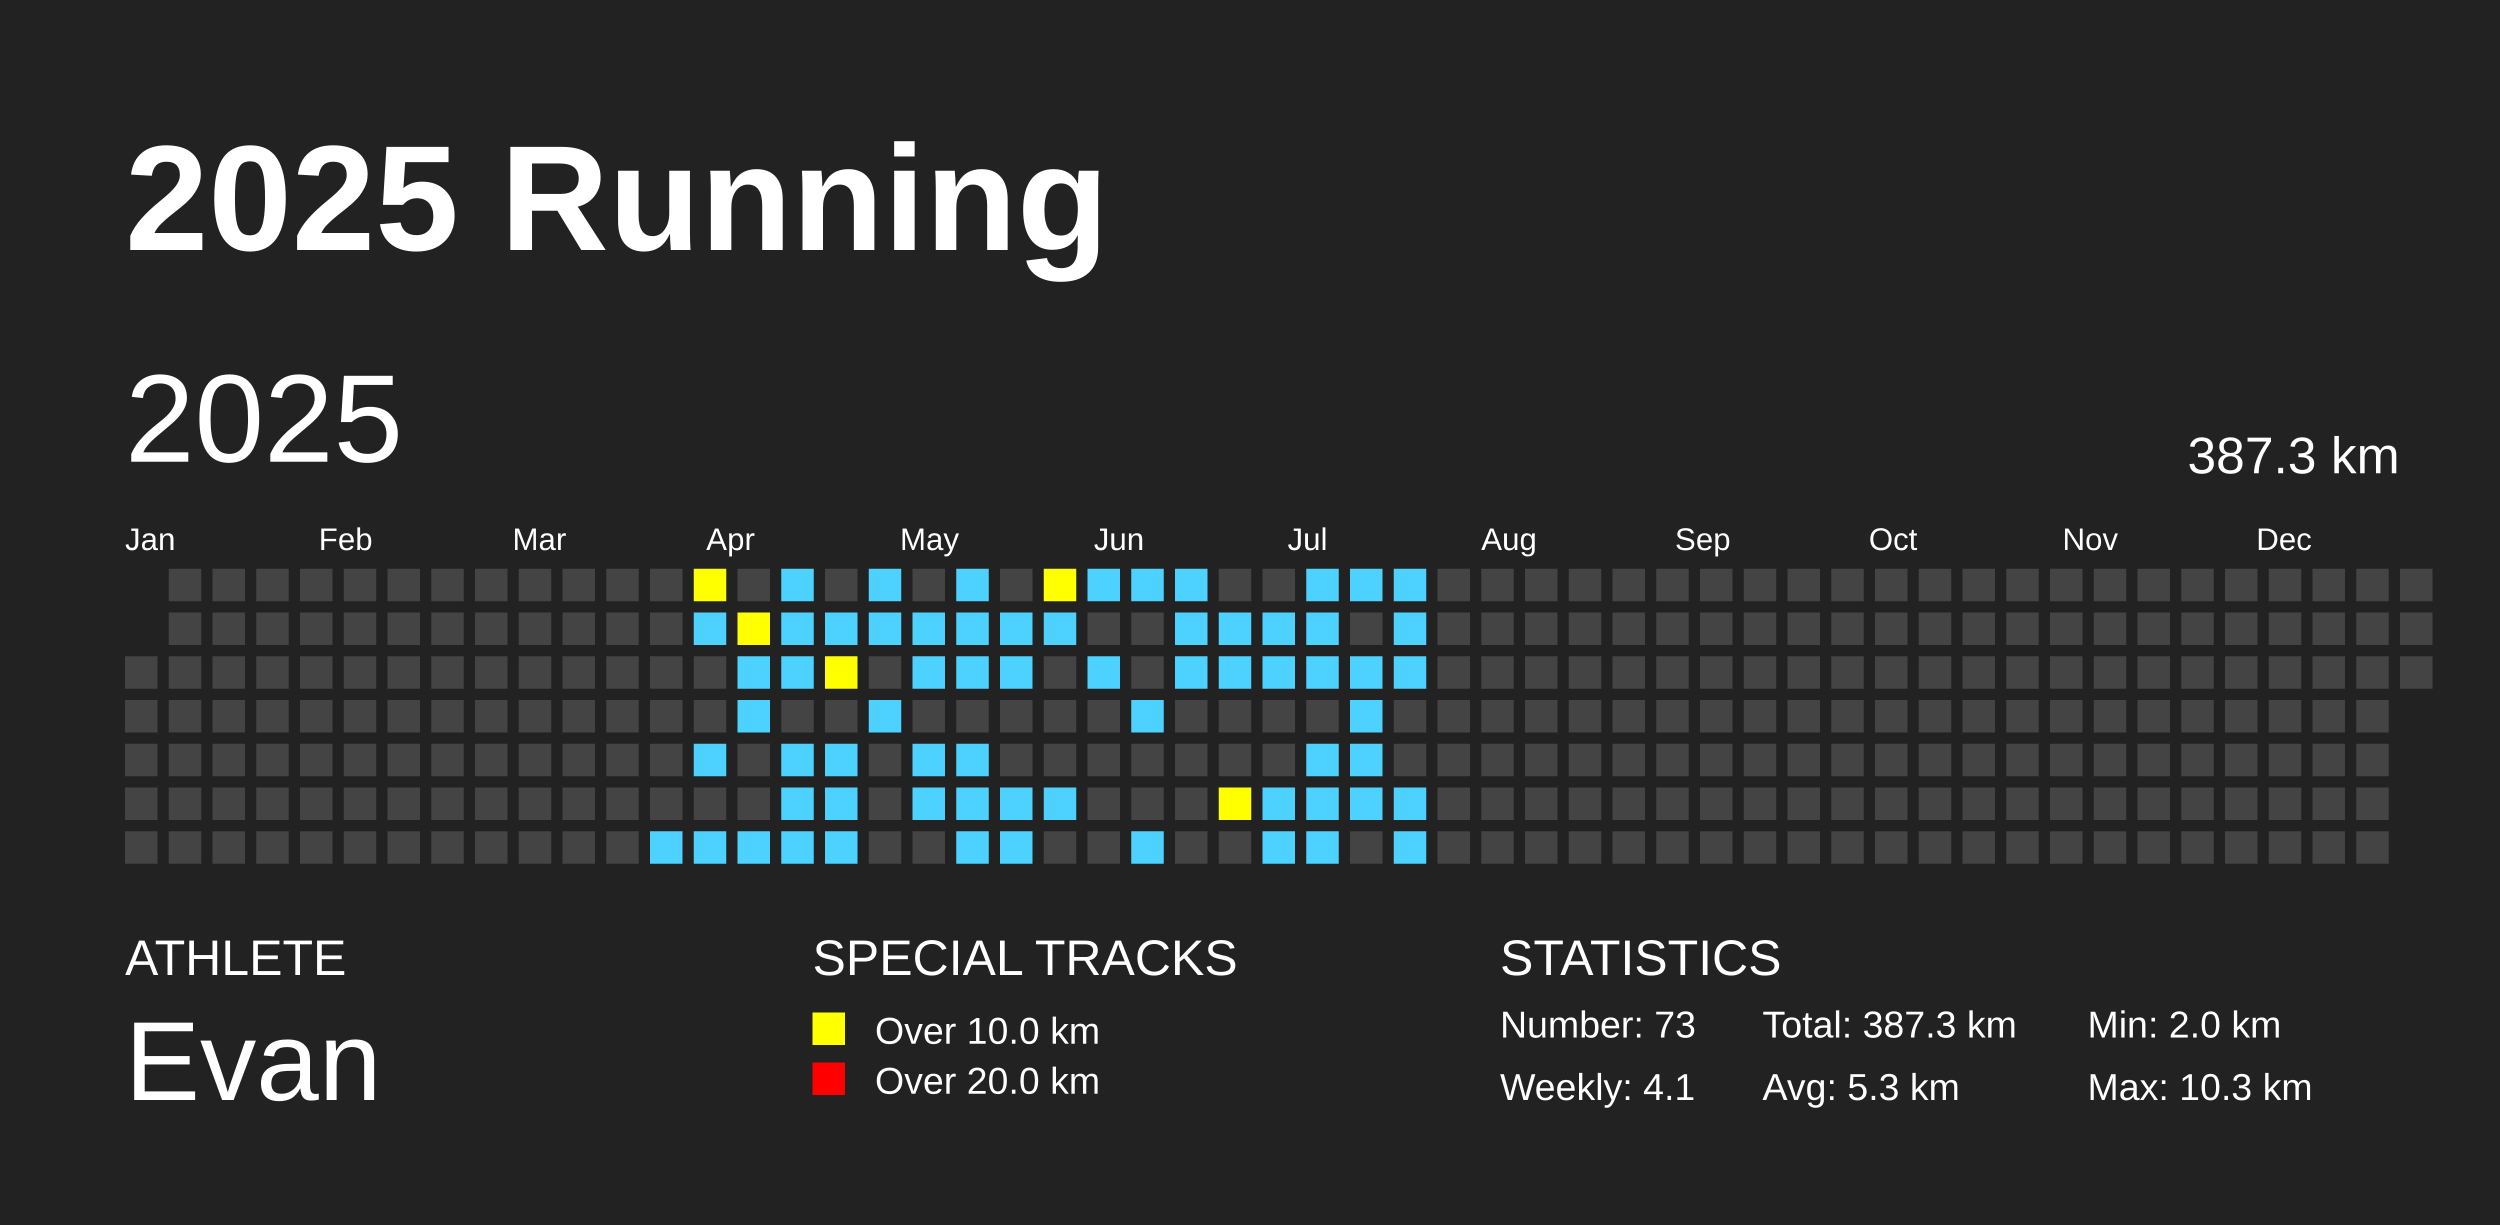
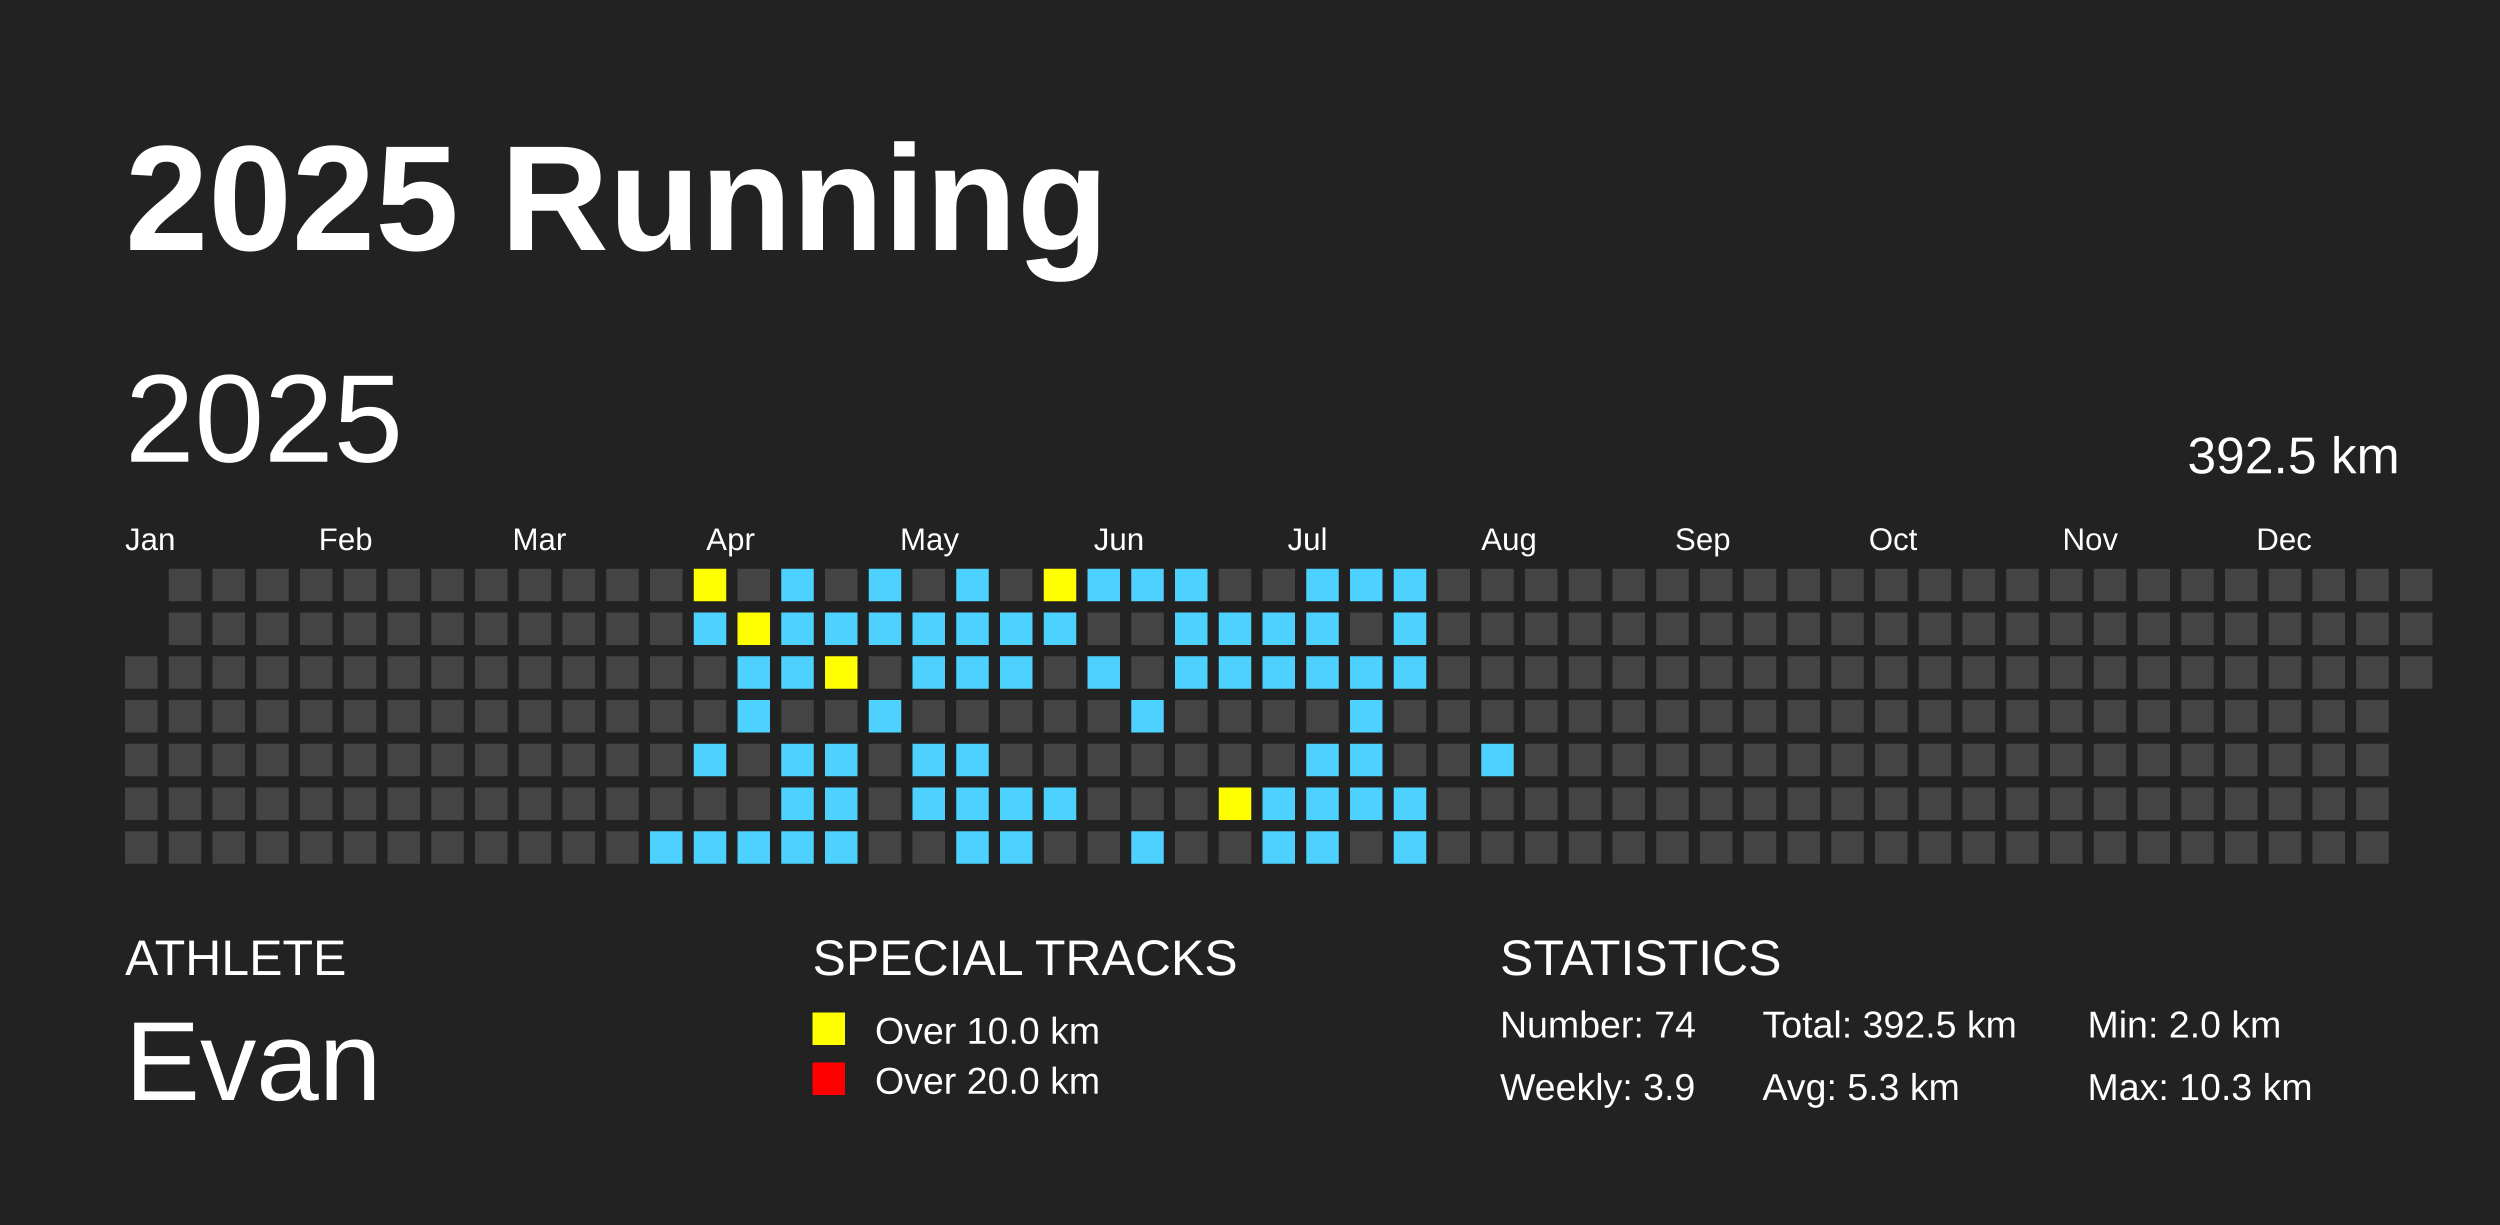
<svg xmlns="http://www.w3.org/2000/svg" baseProfile="full" height="98mm" version="1.1" viewBox="0,0,200,98" width="200mm">
  <defs />
  <rect fill="#222222" height="98" width="200" x="0" y="0" />
  <text fill="#FFFFFF" style="font-size:12px; font-family:Arial; font-weight:bold;" x="10" y="20">2025 Running</text>
  <text fill="#FFFFFF" style="font-size:4px; font-family:Arial" x="10" y="78">ATHLETE</text>
  <text fill="#FFFFFF" style="font-size:9px; font-family:Arial" x="10" y="88">Evan</text>
  <text fill="#FFFFFF" style="font-size:4px; font-family:Arial" x="65" y="78">SPECIAL TRACKS</text>
  <rect fill="yellow" height="2.6" width="2.6" x="65" y="81" />
  <text fill="#FFFFFF" style="font-size:3px; font-family:Arial" x="70" y="83.5">Over 10.0 km</text>
  <rect fill="red" height="2.6" width="2.6" x="65" y="85" />
  <text fill="#FFFFFF" style="font-size:3px; font-family:Arial" x="70" y="87.5">Over 20.0 km</text>
  <text fill="#FFFFFF" style="font-size:4px; font-family:Arial" x="120" y="78">STATISTICS</text>
-   <text fill="#FFFFFF" style="font-size:3px; font-family:Arial" x="120" y="83">Number: 73</text>
-   <text fill="#FFFFFF" style="font-size:3px; font-family:Arial" x="120" y="88">Weekly: 4.1</text>
-   <text fill="#FFFFFF" style="font-size:3px; font-family:Arial" x="141" y="83">Total: 387.3 km</text>
+   <text fill="#FFFFFF" style="font-size:3px; font-family:Arial" x="120" y="83">Number: 74</text>
+   <text fill="#FFFFFF" style="font-size:3px; font-family:Arial" x="120" y="88">Weekly: 3.9</text>
+   <text fill="#FFFFFF" style="font-size:3px; font-family:Arial" x="141" y="83">Total: 392.5 km</text>
  <text fill="#FFFFFF" style="font-size:3px; font-family:Arial" x="141" y="88">Avg: 5.3 km</text>
  <text fill="#FFFFFF" style="font-size:3px; font-family:Arial" x="167" y="83">Min: 2.0 km</text>
  <text fill="#FFFFFF" style="font-size:3px; font-family:Arial" x="167" y="88">Max: 10.3 km</text>
  <text dominant-baseline="hanging" fill="#FFFFFF" style="font-size:10.0px; font-family:Arial;" x="10" y="30">2025</text>
-   <text dominant-baseline="hanging" fill="#FFFFFF" style="font-size:4.125px; font-family:Arial;" x="175" y="35">387.3 km</text>
+   <text dominant-baseline="hanging" fill="#FFFFFF" style="font-size:4.125px; font-family:Arial;" x="175" y="35">392.5 km</text>
  <text fill="#FFFFFF" style="font-size:2.5px; font-family:Arial" x="10.0" y="44">Jan</text>
  <text fill="#FFFFFF" style="font-size:2.5px; font-family:Arial" x="25.5" y="44">Feb</text>
  <text fill="#FFFFFF" style="font-size:2.5px; font-family:Arial" x="41.0" y="44">Mar</text>
  <text fill="#FFFFFF" style="font-size:2.5px; font-family:Arial" x="56.5" y="44">Apr</text>
  <text fill="#FFFFFF" style="font-size:2.5px; font-family:Arial" x="72.0" y="44">May</text>
  <text fill="#FFFFFF" style="font-size:2.5px; font-family:Arial" x="87.5" y="44">Jun</text>
  <text fill="#FFFFFF" style="font-size:2.5px; font-family:Arial" x="103.0" y="44">Jul</text>
  <text fill="#FFFFFF" style="font-size:2.5px; font-family:Arial" x="118.5" y="44">Aug</text>
  <text fill="#FFFFFF" style="font-size:2.5px; font-family:Arial" x="134.0" y="44">Sep</text>
  <text fill="#FFFFFF" style="font-size:2.5px; font-family:Arial" x="149.5" y="44">Oct</text>
  <text fill="#FFFFFF" style="font-size:2.5px; font-family:Arial" x="165.0" y="44">Nov</text>
  <text fill="#FFFFFF" style="font-size:2.5px; font-family:Arial" x="180.5" y="44">Dec</text>
  <rect fill="#444444" height="2.6" width="2.6" x="10.0" y="52.5" />
  <rect fill="#444444" height="2.6" width="2.6" x="10.0" y="56.0" />
  <rect fill="#444444" height="2.6" width="2.6" x="10.0" y="59.5" />
  <rect fill="#444444" height="2.6" width="2.6" x="10.0" y="63.0" />
  <rect fill="#444444" height="2.6" width="2.6" x="10.0" y="66.5" />
  <rect fill="#444444" height="2.6" width="2.6" x="13.5" y="45.5" />
  <rect fill="#444444" height="2.6" width="2.6" x="13.5" y="49.0" />
  <rect fill="#444444" height="2.6" width="2.6" x="13.5" y="52.5" />
  <rect fill="#444444" height="2.6" width="2.6" x="13.5" y="56.0" />
  <rect fill="#444444" height="2.6" width="2.6" x="13.5" y="59.5" />
  <rect fill="#444444" height="2.6" width="2.6" x="13.5" y="63.0" />
  <rect fill="#444444" height="2.6" width="2.6" x="13.5" y="66.5" />
  <rect fill="#444444" height="2.6" width="2.6" x="17.0" y="45.5" />
  <rect fill="#444444" height="2.6" width="2.6" x="17.0" y="49.0" />
  <rect fill="#444444" height="2.6" width="2.6" x="17.0" y="52.5" />
  <rect fill="#444444" height="2.6" width="2.6" x="17.0" y="56.0" />
  <rect fill="#444444" height="2.6" width="2.6" x="17.0" y="59.5" />
  <rect fill="#444444" height="2.6" width="2.6" x="17.0" y="63.0" />
  <rect fill="#444444" height="2.6" width="2.6" x="17.0" y="66.5" />
  <rect fill="#444444" height="2.6" width="2.6" x="20.5" y="45.5" />
  <rect fill="#444444" height="2.6" width="2.6" x="20.5" y="49.0" />
  <rect fill="#444444" height="2.6" width="2.6" x="20.5" y="52.5" />
  <rect fill="#444444" height="2.6" width="2.6" x="20.5" y="56.0" />
  <rect fill="#444444" height="2.6" width="2.6" x="20.5" y="59.5" />
  <rect fill="#444444" height="2.6" width="2.6" x="20.5" y="63.0" />
  <rect fill="#444444" height="2.6" width="2.6" x="20.5" y="66.5" />
  <rect fill="#444444" height="2.6" width="2.6" x="24.0" y="45.5" />
  <rect fill="#444444" height="2.6" width="2.6" x="24.0" y="49.0" />
  <rect fill="#444444" height="2.6" width="2.6" x="24.0" y="52.5" />
  <rect fill="#444444" height="2.6" width="2.6" x="24.0" y="56.0" />
  <rect fill="#444444" height="2.6" width="2.6" x="24.0" y="59.5" />
  <rect fill="#444444" height="2.6" width="2.6" x="24.0" y="63.0" />
  <rect fill="#444444" height="2.6" width="2.6" x="24.0" y="66.5" />
  <rect fill="#444444" height="2.6" width="2.6" x="27.5" y="45.5" />
  <rect fill="#444444" height="2.6" width="2.6" x="27.5" y="49.0" />
  <rect fill="#444444" height="2.6" width="2.6" x="27.5" y="52.5" />
  <rect fill="#444444" height="2.6" width="2.6" x="27.5" y="56.0" />
  <rect fill="#444444" height="2.6" width="2.6" x="27.5" y="59.5" />
  <rect fill="#444444" height="2.6" width="2.6" x="27.5" y="63.0" />
  <rect fill="#444444" height="2.6" width="2.6" x="27.5" y="66.5" />
  <rect fill="#444444" height="2.6" width="2.6" x="31.0" y="45.5" />
  <rect fill="#444444" height="2.6" width="2.6" x="31.0" y="49.0" />
  <rect fill="#444444" height="2.6" width="2.6" x="31.0" y="52.5" />
  <rect fill="#444444" height="2.6" width="2.6" x="31.0" y="56.0" />
  <rect fill="#444444" height="2.6" width="2.6" x="31.0" y="59.5" />
  <rect fill="#444444" height="2.6" width="2.6" x="31.0" y="63.0" />
  <rect fill="#444444" height="2.6" width="2.6" x="31.0" y="66.5" />
  <rect fill="#444444" height="2.6" width="2.6" x="34.5" y="45.5" />
  <rect fill="#444444" height="2.6" width="2.6" x="34.5" y="49.0" />
  <rect fill="#444444" height="2.6" width="2.6" x="34.5" y="52.5" />
  <rect fill="#444444" height="2.6" width="2.6" x="34.5" y="56.0" />
  <rect fill="#444444" height="2.6" width="2.6" x="34.5" y="59.5" />
  <rect fill="#444444" height="2.6" width="2.6" x="34.5" y="63.0" />
  <rect fill="#444444" height="2.6" width="2.6" x="34.5" y="66.5" />
  <rect fill="#444444" height="2.6" width="2.6" x="38.0" y="45.5" />
  <rect fill="#444444" height="2.6" width="2.6" x="38.0" y="49.0" />
  <rect fill="#444444" height="2.6" width="2.6" x="38.0" y="52.5" />
  <rect fill="#444444" height="2.6" width="2.6" x="38.0" y="56.0" />
  <rect fill="#444444" height="2.6" width="2.6" x="38.0" y="59.5" />
  <rect fill="#444444" height="2.6" width="2.6" x="38.0" y="63.0" />
  <rect fill="#444444" height="2.6" width="2.6" x="38.0" y="66.5" />
  <rect fill="#444444" height="2.6" width="2.6" x="41.5" y="45.5" />
  <rect fill="#444444" height="2.6" width="2.6" x="41.5" y="49.0" />
  <rect fill="#444444" height="2.6" width="2.6" x="41.5" y="52.5" />
  <rect fill="#444444" height="2.6" width="2.6" x="41.5" y="56.0" />
  <rect fill="#444444" height="2.6" width="2.6" x="41.5" y="59.5" />
  <rect fill="#444444" height="2.6" width="2.6" x="41.5" y="63.0" />
  <rect fill="#444444" height="2.6" width="2.6" x="41.5" y="66.5" />
  <rect fill="#444444" height="2.6" width="2.6" x="45.0" y="45.5" />
  <rect fill="#444444" height="2.6" width="2.6" x="45.0" y="49.0" />
  <rect fill="#444444" height="2.6" width="2.6" x="45.0" y="52.5" />
  <rect fill="#444444" height="2.6" width="2.6" x="45.0" y="56.0" />
  <rect fill="#444444" height="2.6" width="2.6" x="45.0" y="59.5" />
  <rect fill="#444444" height="2.6" width="2.6" x="45.0" y="63.0" />
  <rect fill="#444444" height="2.6" width="2.6" x="45.0" y="66.5" />
  <rect fill="#444444" height="2.6" width="2.6" x="48.5" y="45.5" />
  <rect fill="#444444" height="2.6" width="2.6" x="48.5" y="49.0" />
  <rect fill="#444444" height="2.6" width="2.6" x="48.5" y="52.5" />
  <rect fill="#444444" height="2.6" width="2.6" x="48.5" y="56.0" />
  <rect fill="#444444" height="2.6" width="2.6" x="48.5" y="59.5" />
  <rect fill="#444444" height="2.6" width="2.6" x="48.5" y="63.0" />
  <rect fill="#444444" height="2.6" width="2.6" x="48.5" y="66.5" />
  <rect fill="#444444" height="2.6" width="2.6" x="52.0" y="45.5" />
  <rect fill="#444444" height="2.6" width="2.6" x="52.0" y="49.0" />
  <rect fill="#444444" height="2.6" width="2.6" x="52.0" y="52.5" />
  <rect fill="#444444" height="2.6" width="2.6" x="52.0" y="56.0" />
  <rect fill="#444444" height="2.6" width="2.6" x="52.0" y="59.5" />
  <rect fill="#444444" height="2.6" width="2.6" x="52.0" y="63.0" />
  <rect fill="#4DD2FF" height="2.6" width="2.6" x="52.0" y="66.5" />
  <rect fill="yellow" height="2.6" width="2.6" x="55.5" y="45.5" />
  <rect fill="#4DD2FF" height="2.6" width="2.6" x="55.5" y="49.0" />
  <rect fill="#444444" height="2.6" width="2.6" x="55.5" y="52.5" />
  <rect fill="#444444" height="2.6" width="2.6" x="55.5" y="56.0" />
  <rect fill="#4DD2FF" height="2.6" width="2.6" x="55.5" y="59.5" />
  <rect fill="#444444" height="2.6" width="2.6" x="55.5" y="63.0" />
  <rect fill="#4DD2FF" height="2.6" width="2.6" x="55.5" y="66.5" />
  <rect fill="#444444" height="2.6" width="2.6" x="59.0" y="45.5" />
  <rect fill="yellow" height="2.6" width="2.6" x="59.0" y="49.0" />
  <rect fill="#4DD2FF" height="2.6" width="2.6" x="59.0" y="52.5" />
  <rect fill="#4DD2FF" height="2.6" width="2.6" x="59.0" y="56.0" />
  <rect fill="#444444" height="2.6" width="2.6" x="59.0" y="59.5" />
  <rect fill="#444444" height="2.6" width="2.6" x="59.0" y="63.0" />
  <rect fill="#4DD2FF" height="2.6" width="2.6" x="59.0" y="66.5" />
  <rect fill="#4DD2FF" height="2.6" width="2.6" x="62.5" y="45.5" />
  <rect fill="#4DD2FF" height="2.6" width="2.6" x="62.5" y="49.0" />
  <rect fill="#4DD2FF" height="2.6" width="2.6" x="62.5" y="52.5" />
  <rect fill="#444444" height="2.6" width="2.6" x="62.5" y="56.0" />
  <rect fill="#4DD2FF" height="2.6" width="2.6" x="62.5" y="59.5" />
  <rect fill="#4DD2FF" height="2.6" width="2.6" x="62.5" y="63.0" />
  <rect fill="#4DD2FF" height="2.6" width="2.6" x="62.5" y="66.5" />
  <rect fill="#444444" height="2.6" width="2.6" x="66.0" y="45.5" />
  <rect fill="#4DD2FF" height="2.6" width="2.6" x="66.0" y="49.0" />
  <rect fill="yellow" height="2.6" width="2.6" x="66.0" y="52.5" />
  <rect fill="#444444" height="2.6" width="2.6" x="66.0" y="56.0" />
  <rect fill="#4DD2FF" height="2.6" width="2.6" x="66.0" y="59.5" />
  <rect fill="#4DD2FF" height="2.6" width="2.6" x="66.0" y="63.0" />
  <rect fill="#4DD2FF" height="2.6" width="2.6" x="66.0" y="66.5" />
  <rect fill="#4DD2FF" height="2.6" width="2.6" x="69.5" y="45.5" />
  <rect fill="#4DD2FF" height="2.6" width="2.6" x="69.5" y="49.0" />
  <rect fill="#444444" height="2.6" width="2.6" x="69.5" y="52.5" />
  <rect fill="#4DD2FF" height="2.6" width="2.6" x="69.5" y="56.0" />
  <rect fill="#444444" height="2.6" width="2.6" x="69.5" y="59.5" />
  <rect fill="#444444" height="2.6" width="2.6" x="69.5" y="63.0" />
  <rect fill="#444444" height="2.6" width="2.6" x="69.5" y="66.5" />
  <rect fill="#444444" height="2.6" width="2.6" x="73.0" y="45.5" />
  <rect fill="#4DD2FF" height="2.6" width="2.6" x="73.0" y="49.0" />
  <rect fill="#4DD2FF" height="2.6" width="2.6" x="73.0" y="52.5" />
  <rect fill="#444444" height="2.6" width="2.6" x="73.0" y="56.0" />
  <rect fill="#4DD2FF" height="2.6" width="2.6" x="73.0" y="59.5" />
  <rect fill="#4DD2FF" height="2.6" width="2.6" x="73.0" y="63.0" />
  <rect fill="#444444" height="2.6" width="2.6" x="73.0" y="66.5" />
  <rect fill="#4DD2FF" height="2.6" width="2.6" x="76.5" y="45.5" />
  <rect fill="#4DD2FF" height="2.6" width="2.6" x="76.5" y="49.0" />
  <rect fill="#4DD2FF" height="2.6" width="2.6" x="76.5" y="52.5" />
  <rect fill="#444444" height="2.6" width="2.6" x="76.5" y="56.0" />
  <rect fill="#4DD2FF" height="2.6" width="2.6" x="76.5" y="59.5" />
  <rect fill="#4DD2FF" height="2.6" width="2.6" x="76.5" y="63.0" />
  <rect fill="#4DD2FF" height="2.6" width="2.6" x="76.5" y="66.5" />
  <rect fill="#444444" height="2.6" width="2.6" x="80.0" y="45.5" />
  <rect fill="#4DD2FF" height="2.6" width="2.6" x="80.0" y="49.0" />
  <rect fill="#4DD2FF" height="2.6" width="2.6" x="80.0" y="52.5" />
  <rect fill="#444444" height="2.6" width="2.6" x="80.0" y="56.0" />
  <rect fill="#444444" height="2.6" width="2.6" x="80.0" y="59.5" />
  <rect fill="#4DD2FF" height="2.6" width="2.6" x="80.0" y="63.0" />
  <rect fill="#4DD2FF" height="2.6" width="2.6" x="80.0" y="66.5" />
  <rect fill="yellow" height="2.6" width="2.6" x="83.5" y="45.5" />
  <rect fill="#4DD2FF" height="2.6" width="2.6" x="83.5" y="49.0" />
  <rect fill="#444444" height="2.6" width="2.6" x="83.5" y="52.5" />
  <rect fill="#444444" height="2.6" width="2.6" x="83.5" y="56.0" />
  <rect fill="#444444" height="2.6" width="2.6" x="83.5" y="59.5" />
  <rect fill="#4DD2FF" height="2.6" width="2.6" x="83.5" y="63.0" />
  <rect fill="#444444" height="2.6" width="2.6" x="83.5" y="66.5" />
  <rect fill="#4DD2FF" height="2.6" width="2.6" x="87.0" y="45.5" />
  <rect fill="#444444" height="2.6" width="2.6" x="87.0" y="49.0" />
  <rect fill="#4DD2FF" height="2.6" width="2.6" x="87.0" y="52.5" />
  <rect fill="#444444" height="2.6" width="2.6" x="87.0" y="56.0" />
  <rect fill="#444444" height="2.6" width="2.6" x="87.0" y="59.5" />
  <rect fill="#444444" height="2.6" width="2.6" x="87.0" y="63.0" />
  <rect fill="#444444" height="2.6" width="2.6" x="87.0" y="66.5" />
  <rect fill="#4DD2FF" height="2.6" width="2.6" x="90.5" y="45.5" />
  <rect fill="#444444" height="2.6" width="2.6" x="90.5" y="49.0" />
  <rect fill="#444444" height="2.6" width="2.6" x="90.5" y="52.5" />
  <rect fill="#4DD2FF" height="2.6" width="2.6" x="90.5" y="56.0" />
  <rect fill="#444444" height="2.6" width="2.6" x="90.5" y="59.5" />
  <rect fill="#444444" height="2.6" width="2.6" x="90.5" y="63.0" />
  <rect fill="#4DD2FF" height="2.6" width="2.6" x="90.5" y="66.5" />
  <rect fill="#4DD2FF" height="2.6" width="2.6" x="94.0" y="45.5" />
  <rect fill="#4DD2FF" height="2.6" width="2.6" x="94.0" y="49.0" />
  <rect fill="#4DD2FF" height="2.6" width="2.6" x="94.0" y="52.5" />
  <rect fill="#444444" height="2.6" width="2.6" x="94.0" y="56.0" />
  <rect fill="#444444" height="2.6" width="2.6" x="94.0" y="59.5" />
  <rect fill="#444444" height="2.6" width="2.6" x="94.0" y="63.0" />
  <rect fill="#444444" height="2.6" width="2.6" x="94.0" y="66.5" />
  <rect fill="#444444" height="2.6" width="2.6" x="97.5" y="45.5" />
  <rect fill="#4DD2FF" height="2.6" width="2.6" x="97.5" y="49.0" />
  <rect fill="#4DD2FF" height="2.6" width="2.6" x="97.5" y="52.5" />
  <rect fill="#444444" height="2.6" width="2.6" x="97.5" y="56.0" />
  <rect fill="#444444" height="2.6" width="2.6" x="97.5" y="59.5" />
  <rect fill="yellow" height="2.6" width="2.6" x="97.5" y="63.0" />
  <rect fill="#444444" height="2.6" width="2.6" x="97.5" y="66.5" />
  <rect fill="#444444" height="2.6" width="2.6" x="101.0" y="45.5" />
  <rect fill="#4DD2FF" height="2.6" width="2.6" x="101.0" y="49.0" />
  <rect fill="#4DD2FF" height="2.6" width="2.6" x="101.0" y="52.5" />
  <rect fill="#444444" height="2.6" width="2.6" x="101.0" y="56.0" />
  <rect fill="#444444" height="2.6" width="2.6" x="101.0" y="59.5" />
  <rect fill="#4DD2FF" height="2.6" width="2.6" x="101.0" y="63.0" />
  <rect fill="#4DD2FF" height="2.6" width="2.6" x="101.0" y="66.5" />
  <rect fill="#4DD2FF" height="2.6" width="2.6" x="104.5" y="45.5" />
  <rect fill="#4DD2FF" height="2.6" width="2.6" x="104.5" y="49.0" />
  <rect fill="#4DD2FF" height="2.6" width="2.6" x="104.5" y="52.5" />
  <rect fill="#444444" height="2.6" width="2.6" x="104.5" y="56.0" />
  <rect fill="#4DD2FF" height="2.6" width="2.6" x="104.5" y="59.5" />
  <rect fill="#4DD2FF" height="2.6" width="2.6" x="104.5" y="63.0" />
  <rect fill="#4DD2FF" height="2.6" width="2.6" x="104.5" y="66.5" />
  <rect fill="#4DD2FF" height="2.6" width="2.6" x="108.0" y="45.5" />
  <rect fill="#444444" height="2.6" width="2.6" x="108.0" y="49.0" />
  <rect fill="#4DD2FF" height="2.6" width="2.6" x="108.0" y="52.5" />
  <rect fill="#4DD2FF" height="2.6" width="2.6" x="108.0" y="56.0" />
  <rect fill="#4DD2FF" height="2.6" width="2.6" x="108.0" y="59.5" />
  <rect fill="#4DD2FF" height="2.6" width="2.6" x="108.0" y="63.0" />
  <rect fill="#444444" height="2.6" width="2.6" x="108.0" y="66.5" />
  <rect fill="#4DD2FF" height="2.6" width="2.6" x="111.5" y="45.5" />
  <rect fill="#4DD2FF" height="2.6" width="2.6" x="111.5" y="49.0" />
  <rect fill="#4DD2FF" height="2.6" width="2.6" x="111.5" y="52.5" />
  <rect fill="#444444" height="2.6" width="2.6" x="111.5" y="56.0" />
  <rect fill="#444444" height="2.6" width="2.6" x="111.5" y="59.5" />
  <rect fill="#4DD2FF" height="2.6" width="2.6" x="111.5" y="63.0" />
  <rect fill="#4DD2FF" height="2.6" width="2.6" x="111.5" y="66.5" />
  <rect fill="#444444" height="2.6" width="2.6" x="115.0" y="45.5" />
  <rect fill="#444444" height="2.6" width="2.6" x="115.0" y="49.0" />
  <rect fill="#444444" height="2.6" width="2.6" x="115.0" y="52.5" />
  <rect fill="#444444" height="2.6" width="2.6" x="115.0" y="56.0" />
  <rect fill="#444444" height="2.6" width="2.6" x="115.0" y="59.5" />
  <rect fill="#444444" height="2.6" width="2.6" x="115.0" y="63.0" />
  <rect fill="#444444" height="2.6" width="2.6" x="115.0" y="66.5" />
  <rect fill="#444444" height="2.6" width="2.6" x="118.5" y="45.5" />
  <rect fill="#444444" height="2.6" width="2.6" x="118.5" y="49.0" />
  <rect fill="#444444" height="2.6" width="2.6" x="118.5" y="52.5" />
  <rect fill="#444444" height="2.6" width="2.6" x="118.5" y="56.0" />
-   <rect fill="#444444" height="2.6" width="2.6" x="118.5" y="59.5" />
+   <rect fill="#4DD2FF" height="2.6" width="2.6" x="118.5" y="59.5" />
  <rect fill="#444444" height="2.6" width="2.6" x="118.5" y="63.0" />
  <rect fill="#444444" height="2.6" width="2.6" x="118.5" y="66.5" />
  <rect fill="#444444" height="2.6" width="2.6" x="122.0" y="45.5" />
  <rect fill="#444444" height="2.6" width="2.6" x="122.0" y="49.0" />
  <rect fill="#444444" height="2.6" width="2.6" x="122.0" y="52.5" />
  <rect fill="#444444" height="2.6" width="2.6" x="122.0" y="56.0" />
  <rect fill="#444444" height="2.6" width="2.6" x="122.0" y="59.5" />
  <rect fill="#444444" height="2.6" width="2.6" x="122.0" y="63.0" />
  <rect fill="#444444" height="2.6" width="2.6" x="122.0" y="66.5" />
  <rect fill="#444444" height="2.6" width="2.6" x="125.5" y="45.5" />
  <rect fill="#444444" height="2.6" width="2.6" x="125.5" y="49.0" />
  <rect fill="#444444" height="2.6" width="2.6" x="125.5" y="52.5" />
  <rect fill="#444444" height="2.6" width="2.6" x="125.5" y="56.0" />
  <rect fill="#444444" height="2.6" width="2.6" x="125.5" y="59.5" />
  <rect fill="#444444" height="2.6" width="2.6" x="125.5" y="63.0" />
  <rect fill="#444444" height="2.6" width="2.6" x="125.5" y="66.5" />
  <rect fill="#444444" height="2.6" width="2.6" x="129.0" y="45.5" />
  <rect fill="#444444" height="2.6" width="2.6" x="129.0" y="49.0" />
  <rect fill="#444444" height="2.6" width="2.6" x="129.0" y="52.5" />
  <rect fill="#444444" height="2.6" width="2.6" x="129.0" y="56.0" />
  <rect fill="#444444" height="2.6" width="2.6" x="129.0" y="59.5" />
  <rect fill="#444444" height="2.6" width="2.6" x="129.0" y="63.0" />
  <rect fill="#444444" height="2.6" width="2.6" x="129.0" y="66.5" />
  <rect fill="#444444" height="2.6" width="2.6" x="132.5" y="45.5" />
  <rect fill="#444444" height="2.6" width="2.6" x="132.5" y="49.0" />
  <rect fill="#444444" height="2.6" width="2.6" x="132.5" y="52.5" />
  <rect fill="#444444" height="2.6" width="2.6" x="132.5" y="56.0" />
  <rect fill="#444444" height="2.6" width="2.6" x="132.5" y="59.5" />
  <rect fill="#444444" height="2.6" width="2.6" x="132.5" y="63.0" />
  <rect fill="#444444" height="2.6" width="2.6" x="132.5" y="66.5" />
  <rect fill="#444444" height="2.6" width="2.6" x="136.0" y="45.5" />
  <rect fill="#444444" height="2.6" width="2.6" x="136.0" y="49.0" />
  <rect fill="#444444" height="2.6" width="2.6" x="136.0" y="52.5" />
  <rect fill="#444444" height="2.6" width="2.6" x="136.0" y="56.0" />
  <rect fill="#444444" height="2.6" width="2.6" x="136.0" y="59.5" />
  <rect fill="#444444" height="2.6" width="2.6" x="136.0" y="63.0" />
  <rect fill="#444444" height="2.6" width="2.6" x="136.0" y="66.5" />
  <rect fill="#444444" height="2.6" width="2.6" x="139.5" y="45.5" />
  <rect fill="#444444" height="2.6" width="2.6" x="139.5" y="49.0" />
  <rect fill="#444444" height="2.6" width="2.6" x="139.5" y="52.5" />
  <rect fill="#444444" height="2.6" width="2.6" x="139.5" y="56.0" />
  <rect fill="#444444" height="2.6" width="2.6" x="139.5" y="59.5" />
  <rect fill="#444444" height="2.6" width="2.6" x="139.5" y="63.0" />
  <rect fill="#444444" height="2.6" width="2.6" x="139.5" y="66.5" />
  <rect fill="#444444" height="2.6" width="2.6" x="143.0" y="45.5" />
  <rect fill="#444444" height="2.6" width="2.6" x="143.0" y="49.0" />
  <rect fill="#444444" height="2.6" width="2.6" x="143.0" y="52.5" />
  <rect fill="#444444" height="2.6" width="2.6" x="143.0" y="56.0" />
  <rect fill="#444444" height="2.6" width="2.6" x="143.0" y="59.5" />
  <rect fill="#444444" height="2.6" width="2.6" x="143.0" y="63.0" />
  <rect fill="#444444" height="2.6" width="2.6" x="143.0" y="66.5" />
  <rect fill="#444444" height="2.6" width="2.6" x="146.5" y="45.5" />
  <rect fill="#444444" height="2.6" width="2.6" x="146.5" y="49.0" />
  <rect fill="#444444" height="2.6" width="2.6" x="146.5" y="52.5" />
  <rect fill="#444444" height="2.6" width="2.6" x="146.5" y="56.0" />
  <rect fill="#444444" height="2.6" width="2.6" x="146.5" y="59.5" />
  <rect fill="#444444" height="2.6" width="2.6" x="146.5" y="63.0" />
  <rect fill="#444444" height="2.6" width="2.6" x="146.5" y="66.5" />
  <rect fill="#444444" height="2.6" width="2.6" x="150.0" y="45.5" />
  <rect fill="#444444" height="2.6" width="2.6" x="150.0" y="49.0" />
  <rect fill="#444444" height="2.6" width="2.6" x="150.0" y="52.5" />
  <rect fill="#444444" height="2.6" width="2.6" x="150.0" y="56.0" />
  <rect fill="#444444" height="2.6" width="2.6" x="150.0" y="59.5" />
  <rect fill="#444444" height="2.6" width="2.6" x="150.0" y="63.0" />
  <rect fill="#444444" height="2.6" width="2.6" x="150.0" y="66.5" />
  <rect fill="#444444" height="2.6" width="2.6" x="153.5" y="45.5" />
  <rect fill="#444444" height="2.6" width="2.6" x="153.5" y="49.0" />
  <rect fill="#444444" height="2.6" width="2.6" x="153.5" y="52.5" />
  <rect fill="#444444" height="2.6" width="2.6" x="153.5" y="56.0" />
  <rect fill="#444444" height="2.6" width="2.6" x="153.5" y="59.5" />
  <rect fill="#444444" height="2.6" width="2.6" x="153.5" y="63.0" />
  <rect fill="#444444" height="2.6" width="2.6" x="153.5" y="66.5" />
  <rect fill="#444444" height="2.6" width="2.6" x="157.0" y="45.5" />
  <rect fill="#444444" height="2.6" width="2.6" x="157.0" y="49.0" />
  <rect fill="#444444" height="2.6" width="2.6" x="157.0" y="52.5" />
  <rect fill="#444444" height="2.6" width="2.6" x="157.0" y="56.0" />
  <rect fill="#444444" height="2.6" width="2.6" x="157.0" y="59.5" />
  <rect fill="#444444" height="2.6" width="2.6" x="157.0" y="63.0" />
  <rect fill="#444444" height="2.6" width="2.6" x="157.0" y="66.5" />
  <rect fill="#444444" height="2.6" width="2.6" x="160.5" y="45.5" />
  <rect fill="#444444" height="2.6" width="2.6" x="160.5" y="49.0" />
  <rect fill="#444444" height="2.6" width="2.6" x="160.5" y="52.5" />
  <rect fill="#444444" height="2.6" width="2.6" x="160.5" y="56.0" />
  <rect fill="#444444" height="2.6" width="2.6" x="160.5" y="59.5" />
  <rect fill="#444444" height="2.6" width="2.6" x="160.5" y="63.0" />
  <rect fill="#444444" height="2.6" width="2.6" x="160.5" y="66.5" />
  <rect fill="#444444" height="2.6" width="2.6" x="164.0" y="45.5" />
  <rect fill="#444444" height="2.6" width="2.6" x="164.0" y="49.0" />
  <rect fill="#444444" height="2.6" width="2.6" x="164.0" y="52.5" />
  <rect fill="#444444" height="2.6" width="2.6" x="164.0" y="56.0" />
  <rect fill="#444444" height="2.6" width="2.6" x="164.0" y="59.5" />
  <rect fill="#444444" height="2.6" width="2.6" x="164.0" y="63.0" />
  <rect fill="#444444" height="2.6" width="2.6" x="164.0" y="66.5" />
  <rect fill="#444444" height="2.6" width="2.6" x="167.5" y="45.5" />
  <rect fill="#444444" height="2.6" width="2.6" x="167.5" y="49.0" />
  <rect fill="#444444" height="2.6" width="2.6" x="167.5" y="52.5" />
  <rect fill="#444444" height="2.6" width="2.6" x="167.5" y="56.0" />
  <rect fill="#444444" height="2.6" width="2.6" x="167.5" y="59.5" />
  <rect fill="#444444" height="2.6" width="2.6" x="167.5" y="63.0" />
  <rect fill="#444444" height="2.6" width="2.6" x="167.5" y="66.5" />
  <rect fill="#444444" height="2.6" width="2.6" x="171.0" y="45.5" />
  <rect fill="#444444" height="2.6" width="2.6" x="171.0" y="49.0" />
  <rect fill="#444444" height="2.6" width="2.6" x="171.0" y="52.5" />
  <rect fill="#444444" height="2.6" width="2.6" x="171.0" y="56.0" />
  <rect fill="#444444" height="2.6" width="2.6" x="171.0" y="59.5" />
  <rect fill="#444444" height="2.6" width="2.6" x="171.0" y="63.0" />
  <rect fill="#444444" height="2.6" width="2.6" x="171.0" y="66.5" />
  <rect fill="#444444" height="2.6" width="2.6" x="174.5" y="45.5" />
  <rect fill="#444444" height="2.6" width="2.6" x="174.5" y="49.0" />
  <rect fill="#444444" height="2.6" width="2.6" x="174.5" y="52.5" />
  <rect fill="#444444" height="2.6" width="2.6" x="174.5" y="56.0" />
  <rect fill="#444444" height="2.6" width="2.6" x="174.5" y="59.5" />
  <rect fill="#444444" height="2.6" width="2.6" x="174.5" y="63.0" />
  <rect fill="#444444" height="2.6" width="2.6" x="174.5" y="66.5" />
  <rect fill="#444444" height="2.6" width="2.6" x="178.0" y="45.5" />
  <rect fill="#444444" height="2.6" width="2.6" x="178.0" y="49.0" />
  <rect fill="#444444" height="2.6" width="2.6" x="178.0" y="52.5" />
  <rect fill="#444444" height="2.6" width="2.6" x="178.0" y="56.0" />
  <rect fill="#444444" height="2.6" width="2.6" x="178.0" y="59.5" />
  <rect fill="#444444" height="2.6" width="2.6" x="178.0" y="63.0" />
  <rect fill="#444444" height="2.6" width="2.6" x="178.0" y="66.5" />
  <rect fill="#444444" height="2.6" width="2.6" x="181.5" y="45.5" />
  <rect fill="#444444" height="2.6" width="2.6" x="181.5" y="49.0" />
  <rect fill="#444444" height="2.6" width="2.6" x="181.5" y="52.5" />
  <rect fill="#444444" height="2.6" width="2.6" x="181.5" y="56.0" />
  <rect fill="#444444" height="2.6" width="2.6" x="181.5" y="59.5" />
  <rect fill="#444444" height="2.6" width="2.6" x="181.5" y="63.0" />
  <rect fill="#444444" height="2.6" width="2.6" x="181.5" y="66.5" />
  <rect fill="#444444" height="2.6" width="2.6" x="185.0" y="45.5" />
  <rect fill="#444444" height="2.6" width="2.6" x="185.0" y="49.0" />
  <rect fill="#444444" height="2.6" width="2.6" x="185.0" y="52.5" />
  <rect fill="#444444" height="2.6" width="2.6" x="185.0" y="56.0" />
  <rect fill="#444444" height="2.6" width="2.6" x="185.0" y="59.5" />
  <rect fill="#444444" height="2.6" width="2.6" x="185.0" y="63.0" />
  <rect fill="#444444" height="2.6" width="2.6" x="185.0" y="66.5" />
  <rect fill="#444444" height="2.6" width="2.6" x="188.5" y="45.5" />
  <rect fill="#444444" height="2.6" width="2.6" x="188.5" y="49.0" />
  <rect fill="#444444" height="2.6" width="2.6" x="188.5" y="52.5" />
  <rect fill="#444444" height="2.6" width="2.6" x="188.5" y="56.0" />
  <rect fill="#444444" height="2.6" width="2.6" x="188.5" y="59.5" />
  <rect fill="#444444" height="2.6" width="2.6" x="188.5" y="63.0" />
  <rect fill="#444444" height="2.6" width="2.6" x="188.5" y="66.5" />
  <rect fill="#444444" height="2.6" width="2.6" x="192.0" y="45.5" />
  <rect fill="#444444" height="2.6" width="2.6" x="192.0" y="49.0" />
  <rect fill="#444444" height="2.6" width="2.6" x="192.0" y="52.5" />
</svg>
